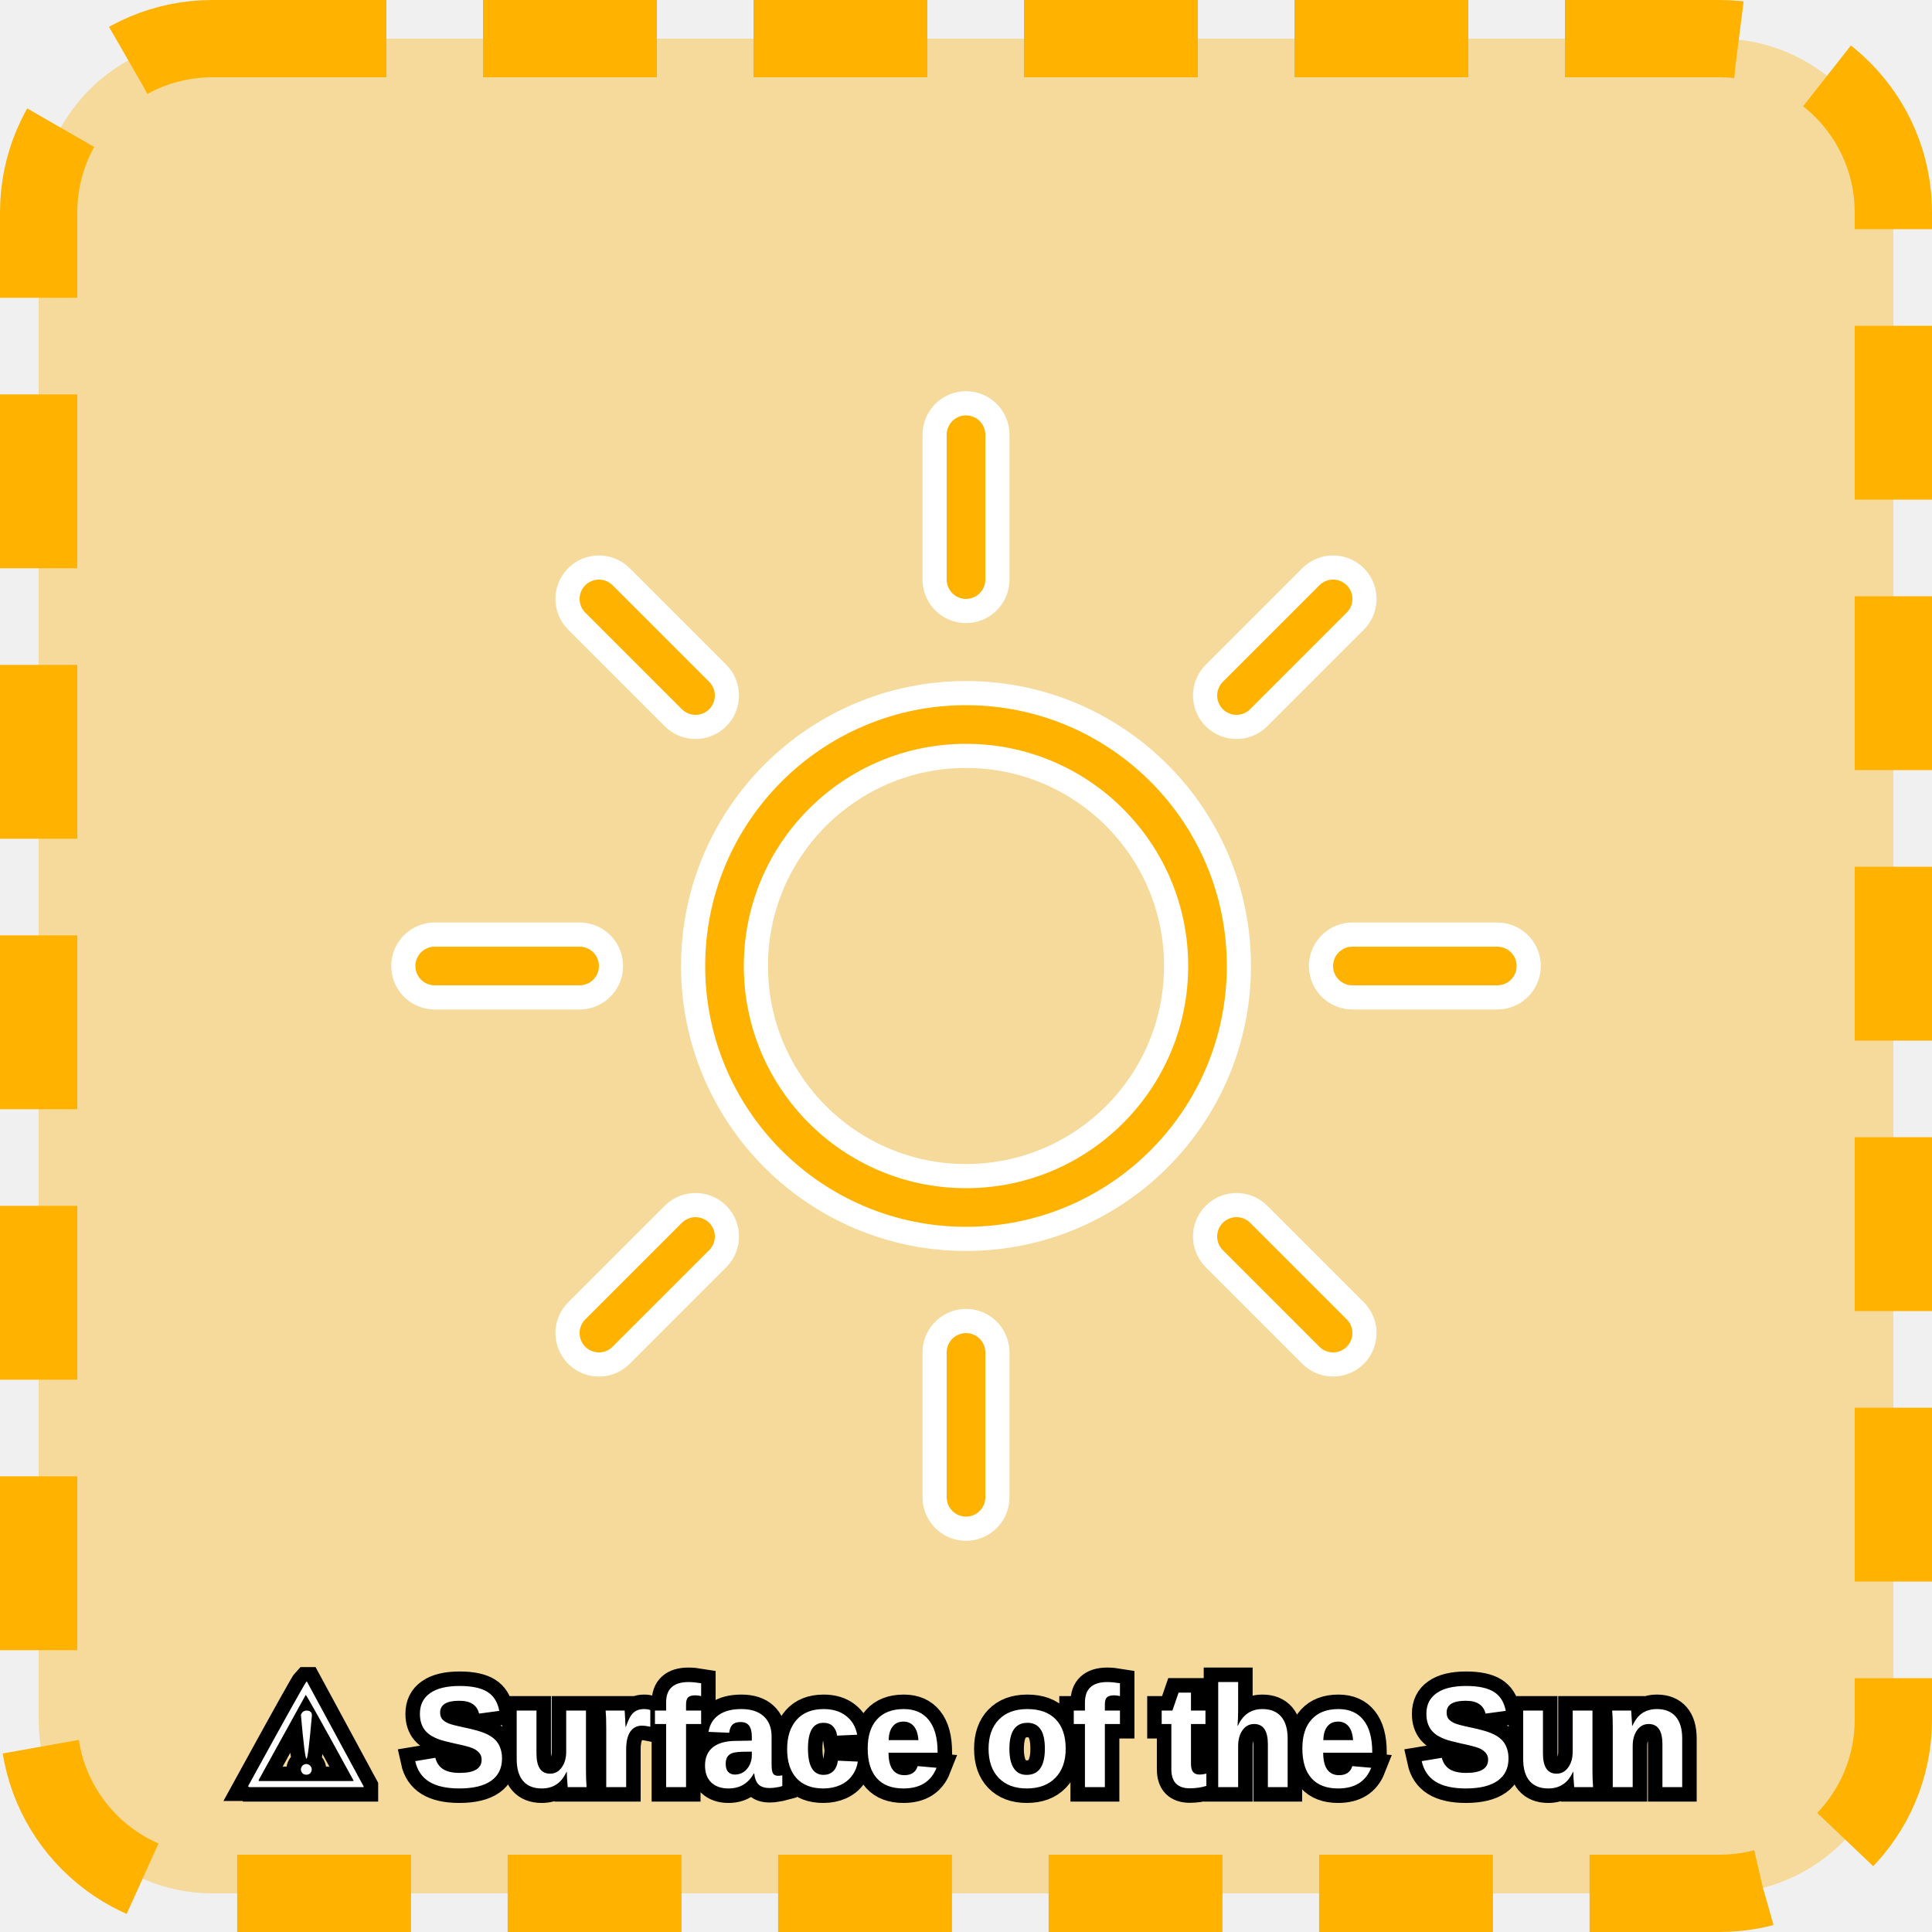
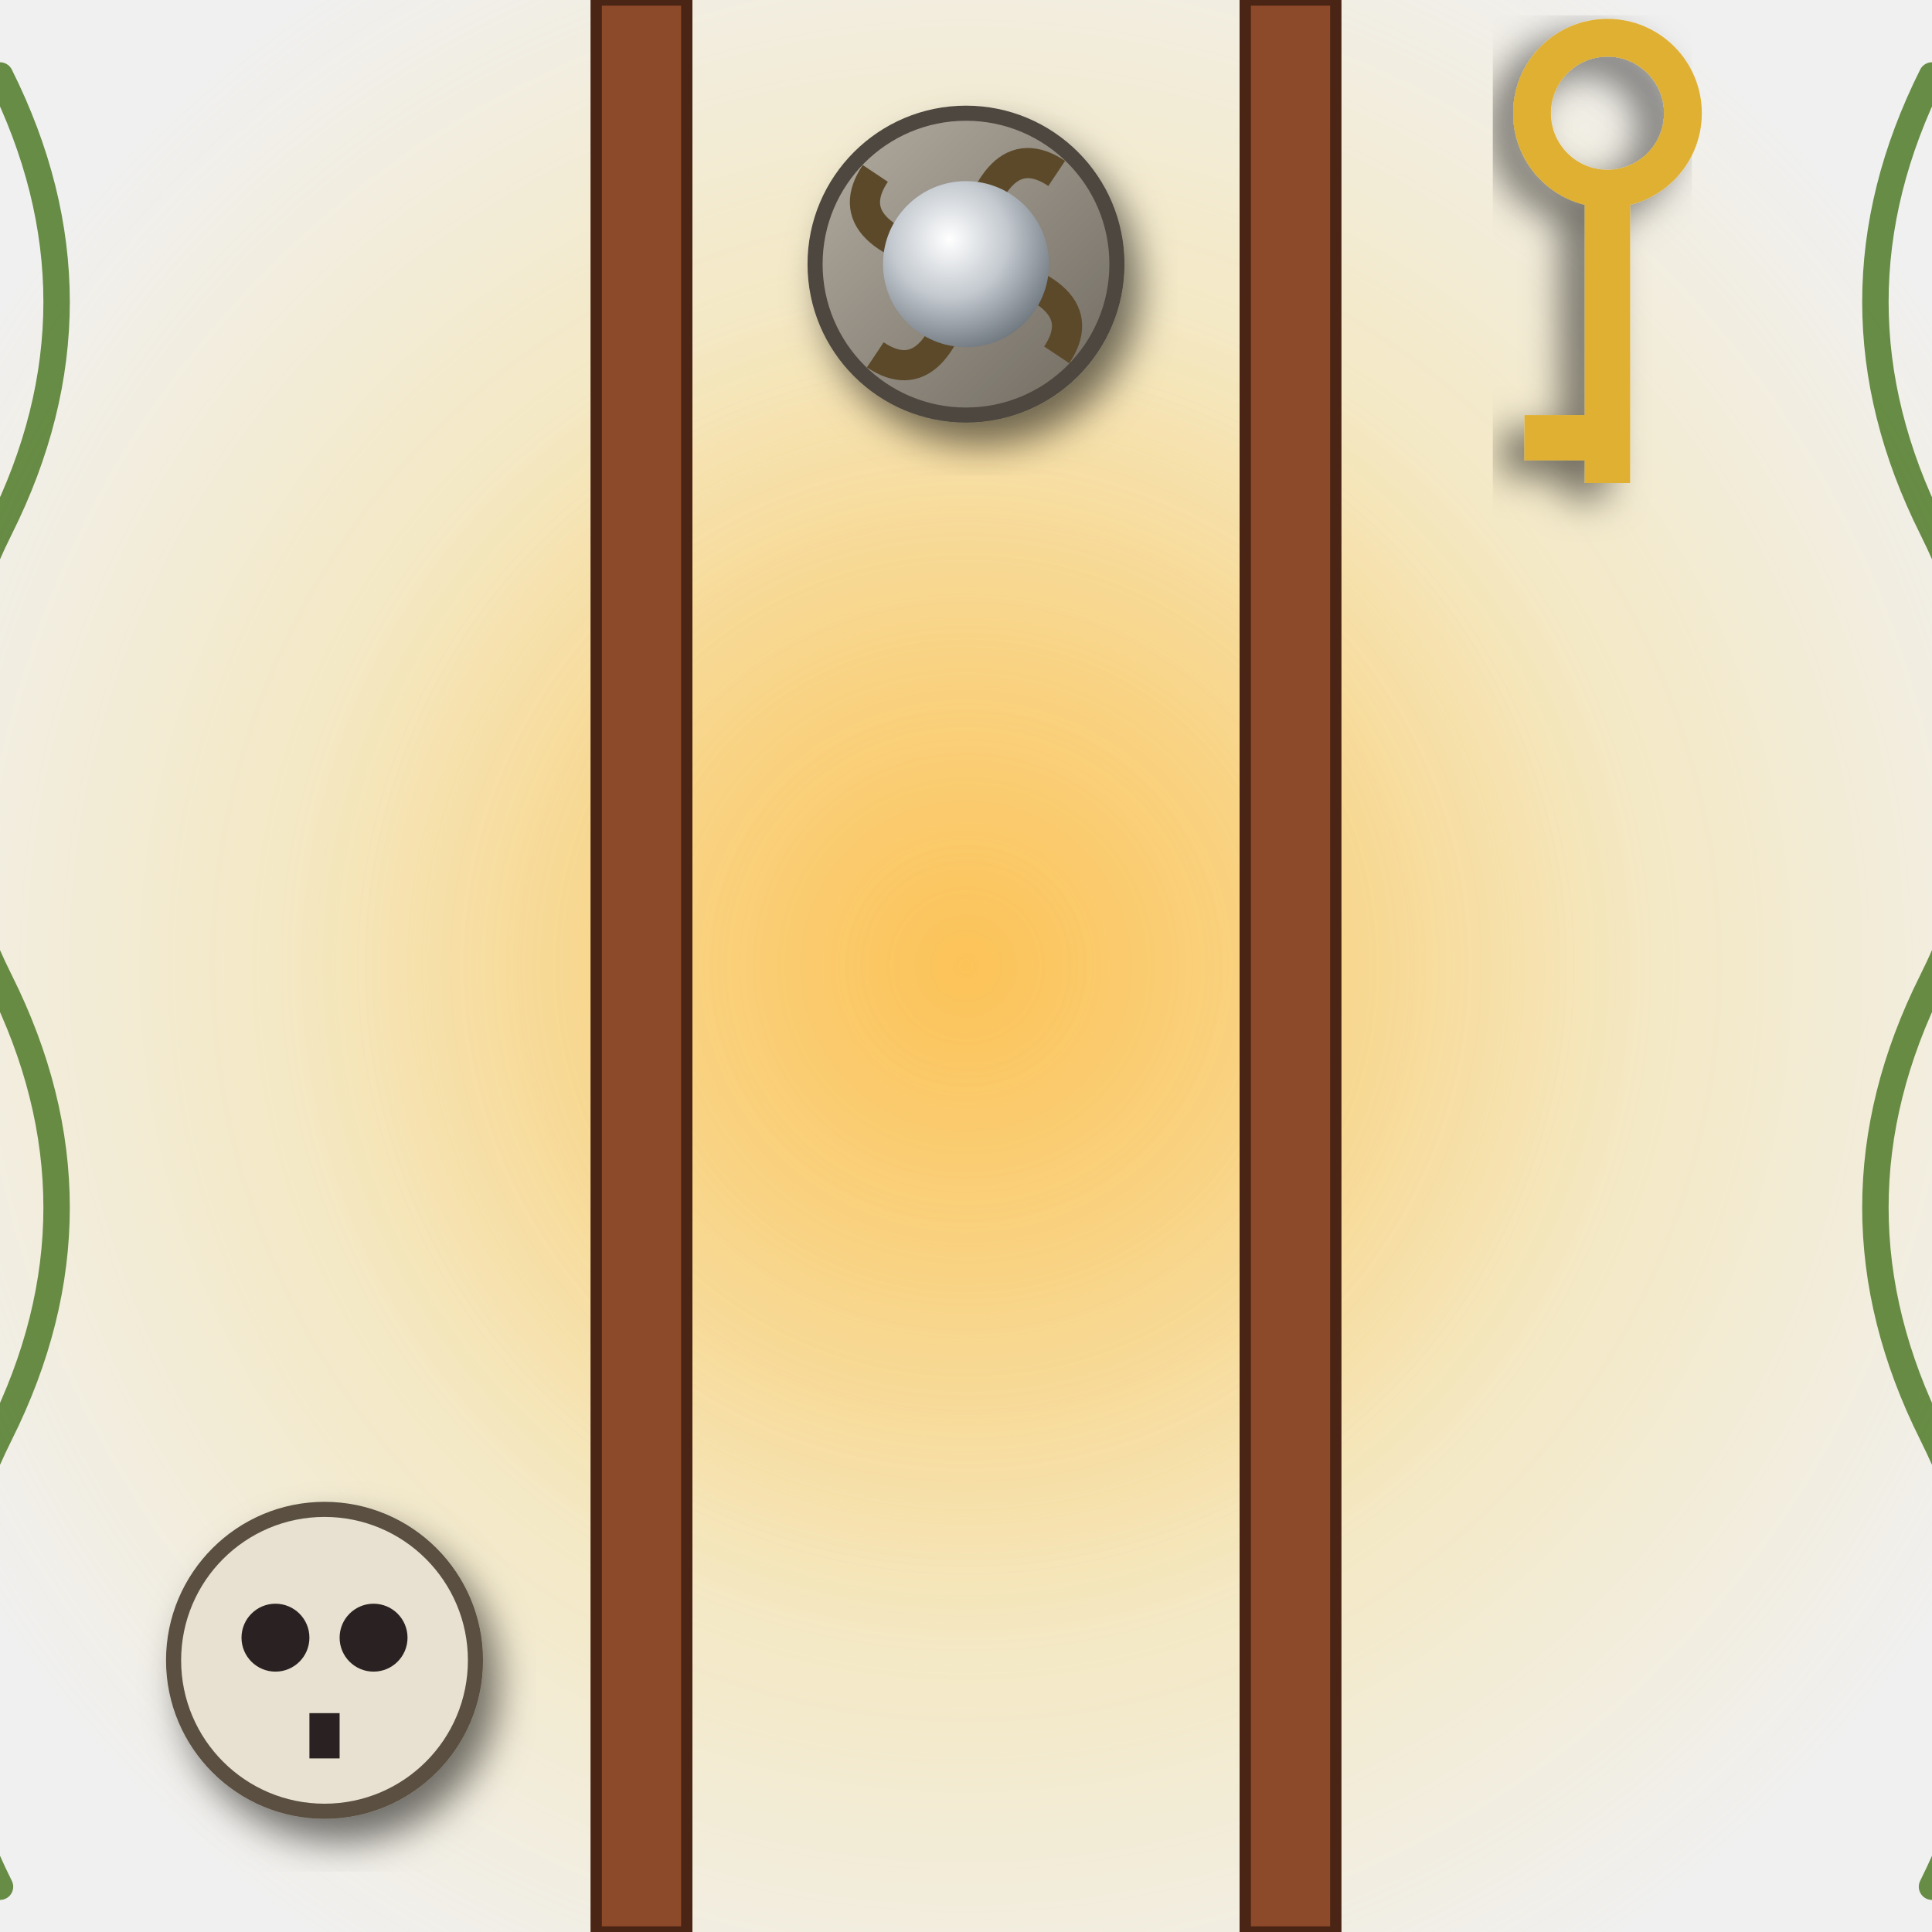
- <svg xmlns="http://www.w3.org/2000/svg" width="200" height="200" viewBox="0 0 200 200">
-   <rect x="4" y="4" width="192" height="192" rx="18" fill="#ffb300" fill-opacity="0.35" stroke="#ffb300" stroke-width="8" stroke-dasharray="18 10" />
-   <path d="M100 100 m-25 0 a25 25 0 1 0 50 0 a25 25 0 1 0-50 0 M100 45 v15 M100 140 v15 M45 100 h15 M140 100 h15 M62 62 l10 10 M128 128 l10 10 M138 62 l-10 10 M72 128 l-10 10" fill="none" stroke="#ffffff" stroke-width="9" stroke-linecap="round" stroke-linejoin="round" />
-   <path d="M100 100 m-25 0 a25 25 0 1 0 50 0 a25 25 0 1 0-50 0 M100 45 v15 M100 140 v15 M45 100 h15 M140 100 h15 M62 62 l10 10 M128 128 l10 10 M138 62 l-10 10 M72 128 l-10 10" fill="none" stroke="#ffb300" stroke-width="4" stroke-linecap="round" stroke-linejoin="round" />
-   <text x="100" y="185" font-family="Arial, Helvetica, sans-serif" font-size="15" font-weight="700" fill="#ffffff" stroke="#000000" stroke-width="3" paint-order="stroke" text-anchor="middle">⚠ Surface of the Sun</text>
+ <svg xmlns="http://www.w3.org/2000/svg" width="512" height="512" viewBox="0 0 512 512">
+   <defs>
+     <radialGradient id="hole" cx="50%" cy="50%" r="60%">
+       <stop offset="0" stop-color="#050404" />
+       <stop offset="0.6" stop-color="#110d0b" />
+       <stop offset="1" stop-color="#2c241e" />
+     </radialGradient>
+     <linearGradient id="iron" x1="0" y1="0" x2="1" y2="1">
+       <stop offset="0" stop-color="#9aa3ab" />
+       <stop offset="0.45" stop-color="#5b636b" />
+       <stop offset="1" stop-color="#2a2f34" />
+     </linearGradient>
+     <linearGradient id="rust" x1="0" y1="0" x2="1" y2="1">
+       <stop offset="0" stop-color="#8f8a84" />
+       <stop offset="0.5" stop-color="#5e5048" />
+       <stop offset="1" stop-color="#3a2a22" />
+     </linearGradient>
+     <linearGradient id="wood" x1="0" y1="0" x2="0" y2="1">
+       <stop offset="0" stop-color="#a87444" />
+       <stop offset="1" stop-color="#6b4220" />
+     </linearGradient>
+     <linearGradient id="woodH" x1="0" y1="0" x2="1" y2="0">
+       <stop offset="0" stop-color="#a87444" />
+       <stop offset="1" stop-color="#6b4220" />
+     </linearGradient>
+     <linearGradient id="stone" x1="0" y1="0" x2="1" y2="1">
+       <stop offset="0" stop-color="#b3ada2" />
+       <stop offset="1" stop-color="#6f695f" />
+     </linearGradient>
+     <linearGradient id="slab" x1="0" y1="0" x2="1" y2="1">
+       <stop offset="0" stop-color="#a49d91" />
+       <stop offset="1" stop-color="#7b7469" />
+     </linearGradient>
+     <radialGradient id="ball" cx="35%" cy="32%" r="70%">
+       <stop offset="0" stop-color="#d8d2c6" />
+       <stop offset="0.5" stop-color="#8f887c" />
+       <stop offset="1" stop-color="#3b362f" />
+     </radialGradient>
+     <radialGradient id="steelBall" cx="35%" cy="30%" r="72%">
+       <stop offset="0" stop-color="#f4f7fa" />
+       <stop offset="0.35" stop-color="#9aa4ad" />
+       <stop offset="1" stop-color="#1e2328" />
+     </radialGradient>
+     <radialGradient id="spike" cx="40%" cy="38%" r="60%">
+       <stop offset="0" stop-color="#e6e2da" />
+       <stop offset="0.4" stop-color="#8c8478" />
+       <stop offset="1" stop-color="#2a2622" />
+     </radialGradient>
+     <radialGradient id="silver" cx="40%" cy="35%" r="70%">
+       <stop offset="0" stop-color="#ffffff" />
+       <stop offset="0.5" stop-color="#c3c9cf" />
+       <stop offset="1" stop-color="#6c747c" />
+     </radialGradient>
+     <radialGradient id="ruby" cx="40%" cy="35%" r="65%">
+       <stop offset="0" stop-color="#ff8a8a" />
+       <stop offset="1" stop-color="#8a0010" />
+     </radialGradient>
+     <filter id="rough" x="-10%" y="-10%" width="120%" height="120%">
+       <feTurbulence type="fractalNoise" baseFrequency="0.035" numOctaves="3" seed="7" />
+       <feDisplacementMap in="SourceGraphic" scale="14" />
+     </filter>
+     <filter id="rough2" x="-10%" y="-10%" width="120%" height="120%">
+       <feTurbulence type="fractalNoise" baseFrequency="0.08" numOctaves="2" seed="2" />
+       <feDisplacementMap in="SourceGraphic" scale="6" />
+     </filter>
+     <filter id="grain" x="0" y="0" width="100%" height="100%">
+       <feTurbulence type="fractalNoise" baseFrequency="0.9" numOctaves="2" seed="5" result="n" />
+       <feColorMatrix in="n" type="matrix" values="0 0 0 0 0  0 0 0 0 0  0 0 0 0 0  0 0 0 0.35 0" result="a" />
+       <feComposite in="a" in2="SourceGraphic" operator="in" result="g" />
+       <feMerge>
+         <feMergeNode in="SourceGraphic" />
+         <feMergeNode in="g" />
+       </feMerge>
+     </filter>
+     <filter id="shadow" x="-20%" y="-20%" width="140%" height="140%">
+       <feDropShadow dx="4" dy="6" stdDeviation="5" flood-color="#000" flood-opacity="0.55" />
+     </filter>
+     <filter id="glow" x="-50%" y="-50%" width="200%" height="200%">
+       <feGaussianBlur stdDeviation="6" result="b" />
+       <feMerge>
+         <feMergeNode in="b" />
+         <feMergeNode in="b" />
+         <feMergeNode in="SourceGraphic" />
+       </feMerge>
+     </filter>
+     <filter id="blur8">
+       <feGaussianBlur stdDeviation="8" />
+     </filter>
+     <filter id="blur3">
+       <feGaussianBlur stdDeviation="3" />
+     </filter>
+     <radialGradient id="fadeMask" cx="50%" cy="50%" r="50%">
+       <stop offset="0.55" stop-color="#fff" />
+       <stop offset="1" stop-color="#000" />
+     </radialGradient>
+     <mask id="fade">
+       <rect width="512" height="512" fill="url(#fadeMask)" />
+     </mask>
+   </defs>
+   <radialGradient id="aura15" cx="50%" cy="50%" r="60%">
+     <stop offset="0" stop-color="#ffd54f" stop-opacity="0.65" />
+     <stop offset="1" stop-color="#ffd54f" stop-opacity="0" />
+   </radialGradient>
+   <rect width="512" height="512" fill="url(#aura15)" />
+   <radialGradient id="aura16" cx="50%" cy="50%" r="35%">
+     <stop offset="0" stop-color="#ff8f00" stop-opacity="0.35" />
+     <stop offset="1" stop-color="#ff8f00" stop-opacity="0" />
+   </radialGradient>
+   <rect width="512" height="512" fill="url(#aura16)" />
+   <rect x="158" y="0" width="24" height="512" fill="#8d4a2a" stroke="#4a2414" stroke-width="3" />
+   <rect x="330" y="0" width="24" height="512" fill="#8d4a2a" stroke="#4a2414" stroke-width="3" />
+   <g stroke="#4f7a28" stroke-width="7" fill="none" stroke-linecap="round" opacity="0.85">
+     <path d="M0 20 q30 60 0 120 t0 120 t0 120 t0 120" />
+     <path d="M512 20 q-30 60 0 120 t0 120 t0 120 t0 120" />
+   </g>
+   <g transform="translate(256 70)" filter="url(#shadow)">
+     <circle r="40" fill="url(#stone)" stroke="#4d473f" stroke-width="4" />
+     <path d="M0 0 q30 -20 34 0" stroke="#5b4a2a" stroke-width="8" fill="none" transform="rotate(45)" />
+     <path d="M0 0 q30 -20 34 0" stroke="#5b4a2a" stroke-width="8" fill="none" transform="rotate(135)" />
+     <path d="M0 0 q30 -20 34 0" stroke="#5b4a2a" stroke-width="8" fill="none" transform="rotate(225)" />
+     <path d="M0 0 q30 -20 34 0" stroke="#5b4a2a" stroke-width="8" fill="none" transform="rotate(315)" />
+     <circle r="22" fill="url(#silver)" />
+   </g>
+   <g transform="translate(426 70) rotate(90)" filter="url(#shadow)">
+     <circle cx="-40" r="20" fill="none" stroke="#e0b030" stroke-width="10" />
+     <rect x="-22" y="-6" width="80" height="12" fill="#e0b030" />
+     <rect x="40" y="0" width="12" height="22" fill="#e0b030" />
+   </g>
+   <g transform="translate(86 440)" filter="url(#shadow)">
+     <circle r="40" fill="#e8e0d0" stroke="#5a5040" stroke-width="4" />
+     <circle cx="-13" cy="-6" r="9" fill="#2a2420" />
+     <circle cx="13" cy="-6" r="9" fill="#2a2420" />
+     <path d="M-4 14 h8 v12 h-8Z" fill="#2a2420" />
+   </g>
</svg>
